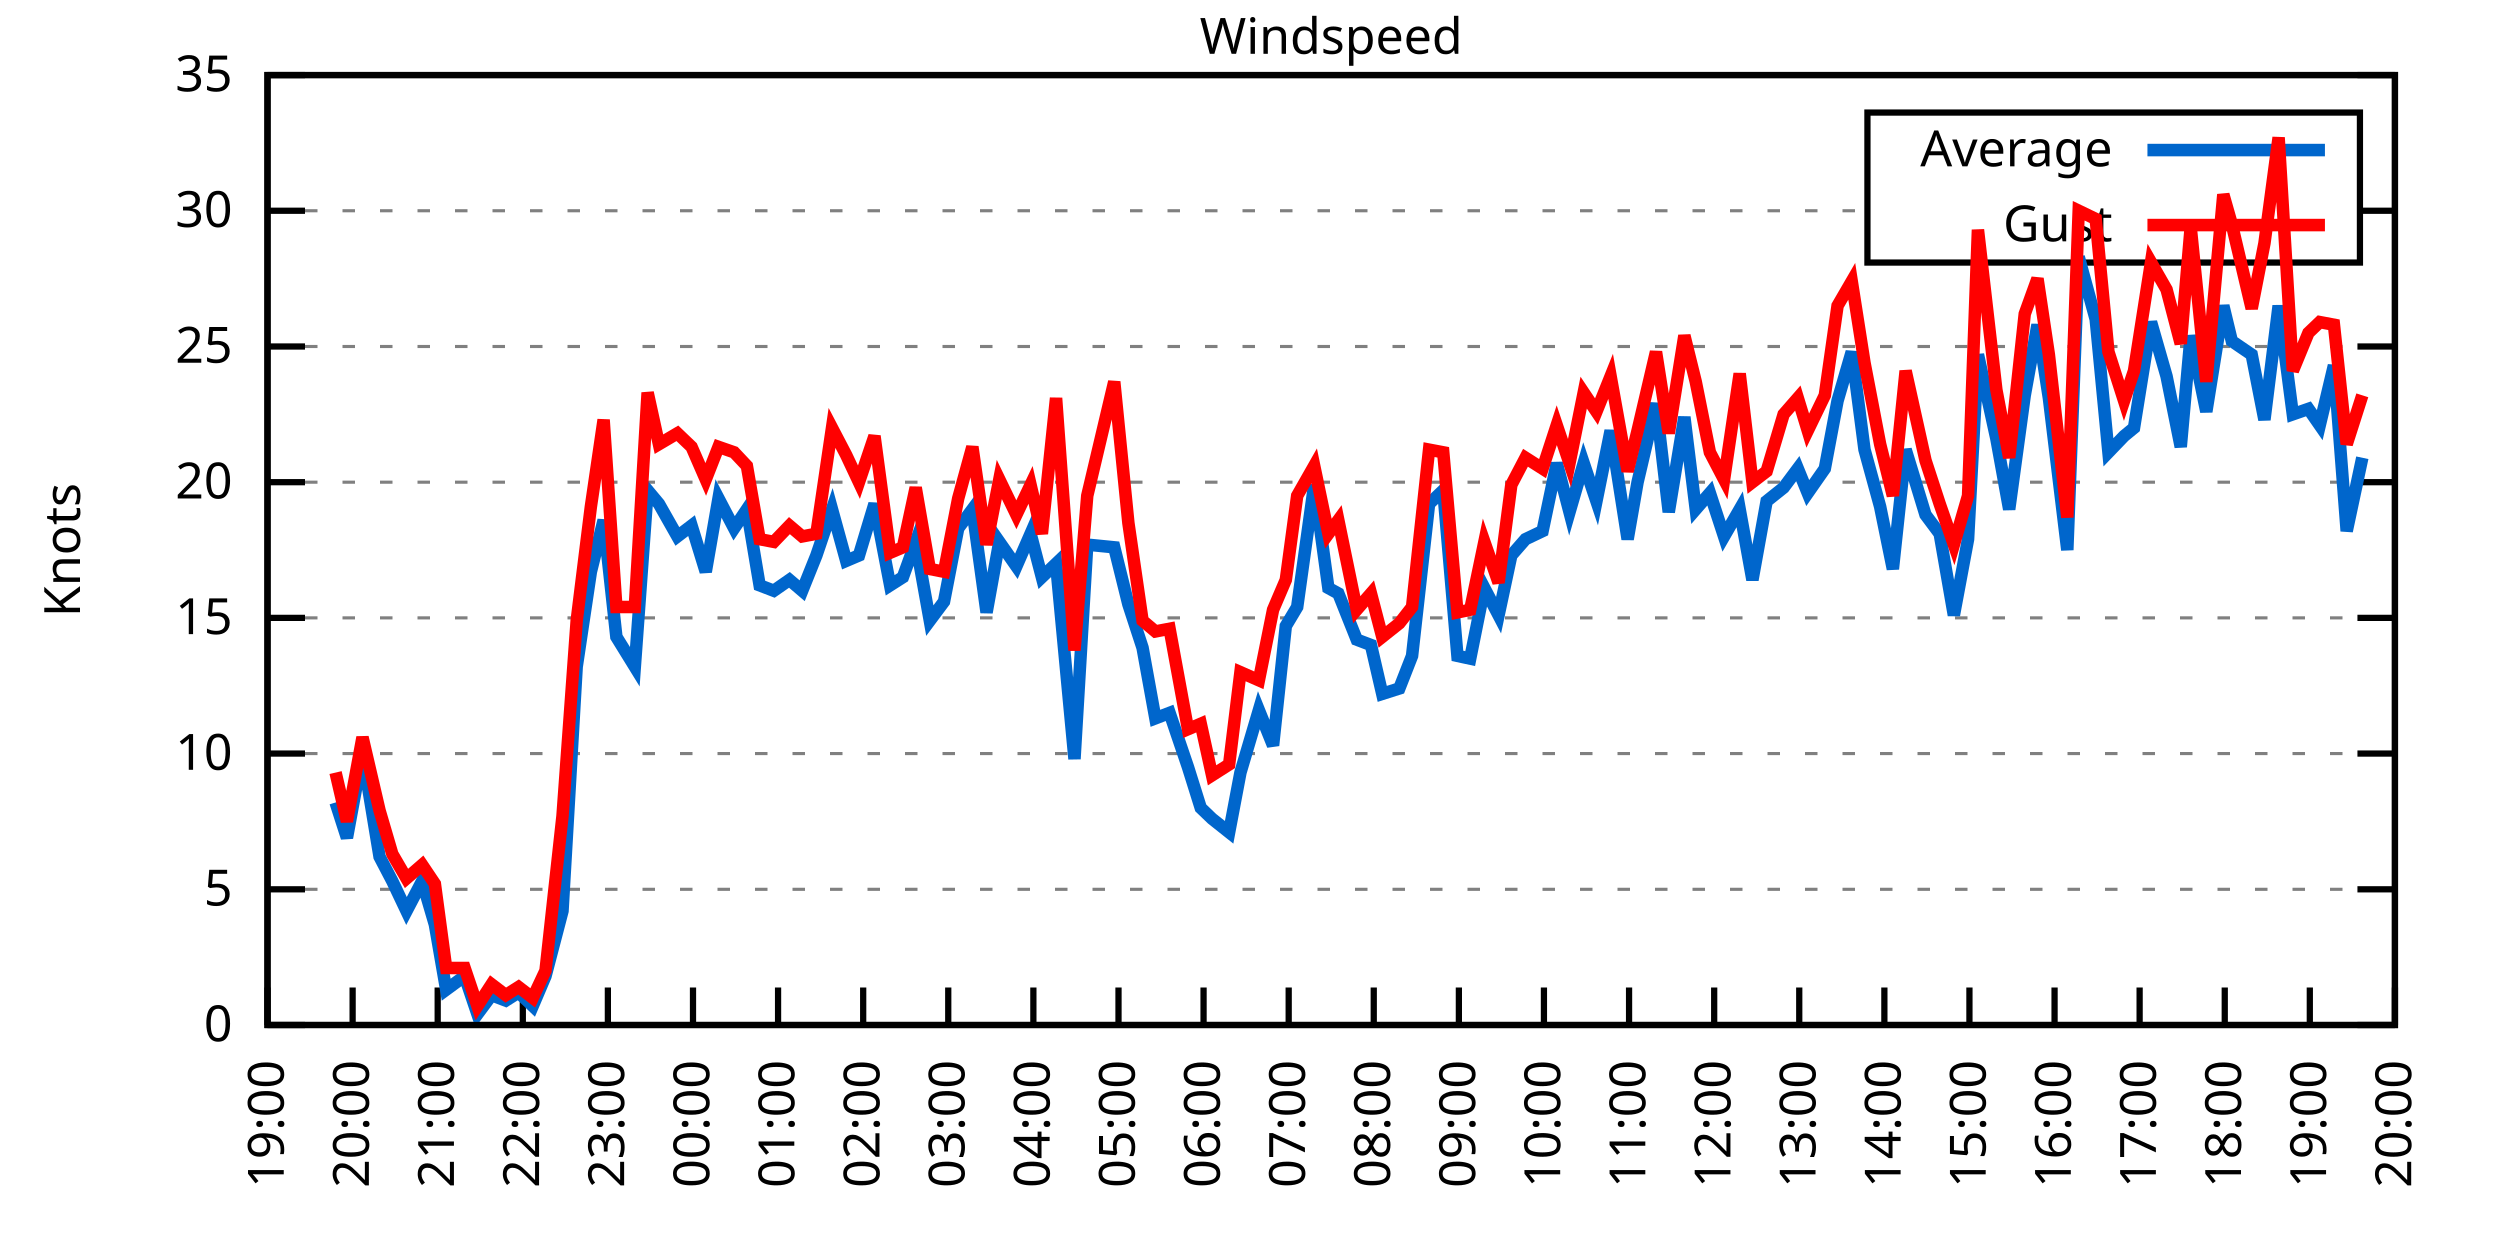
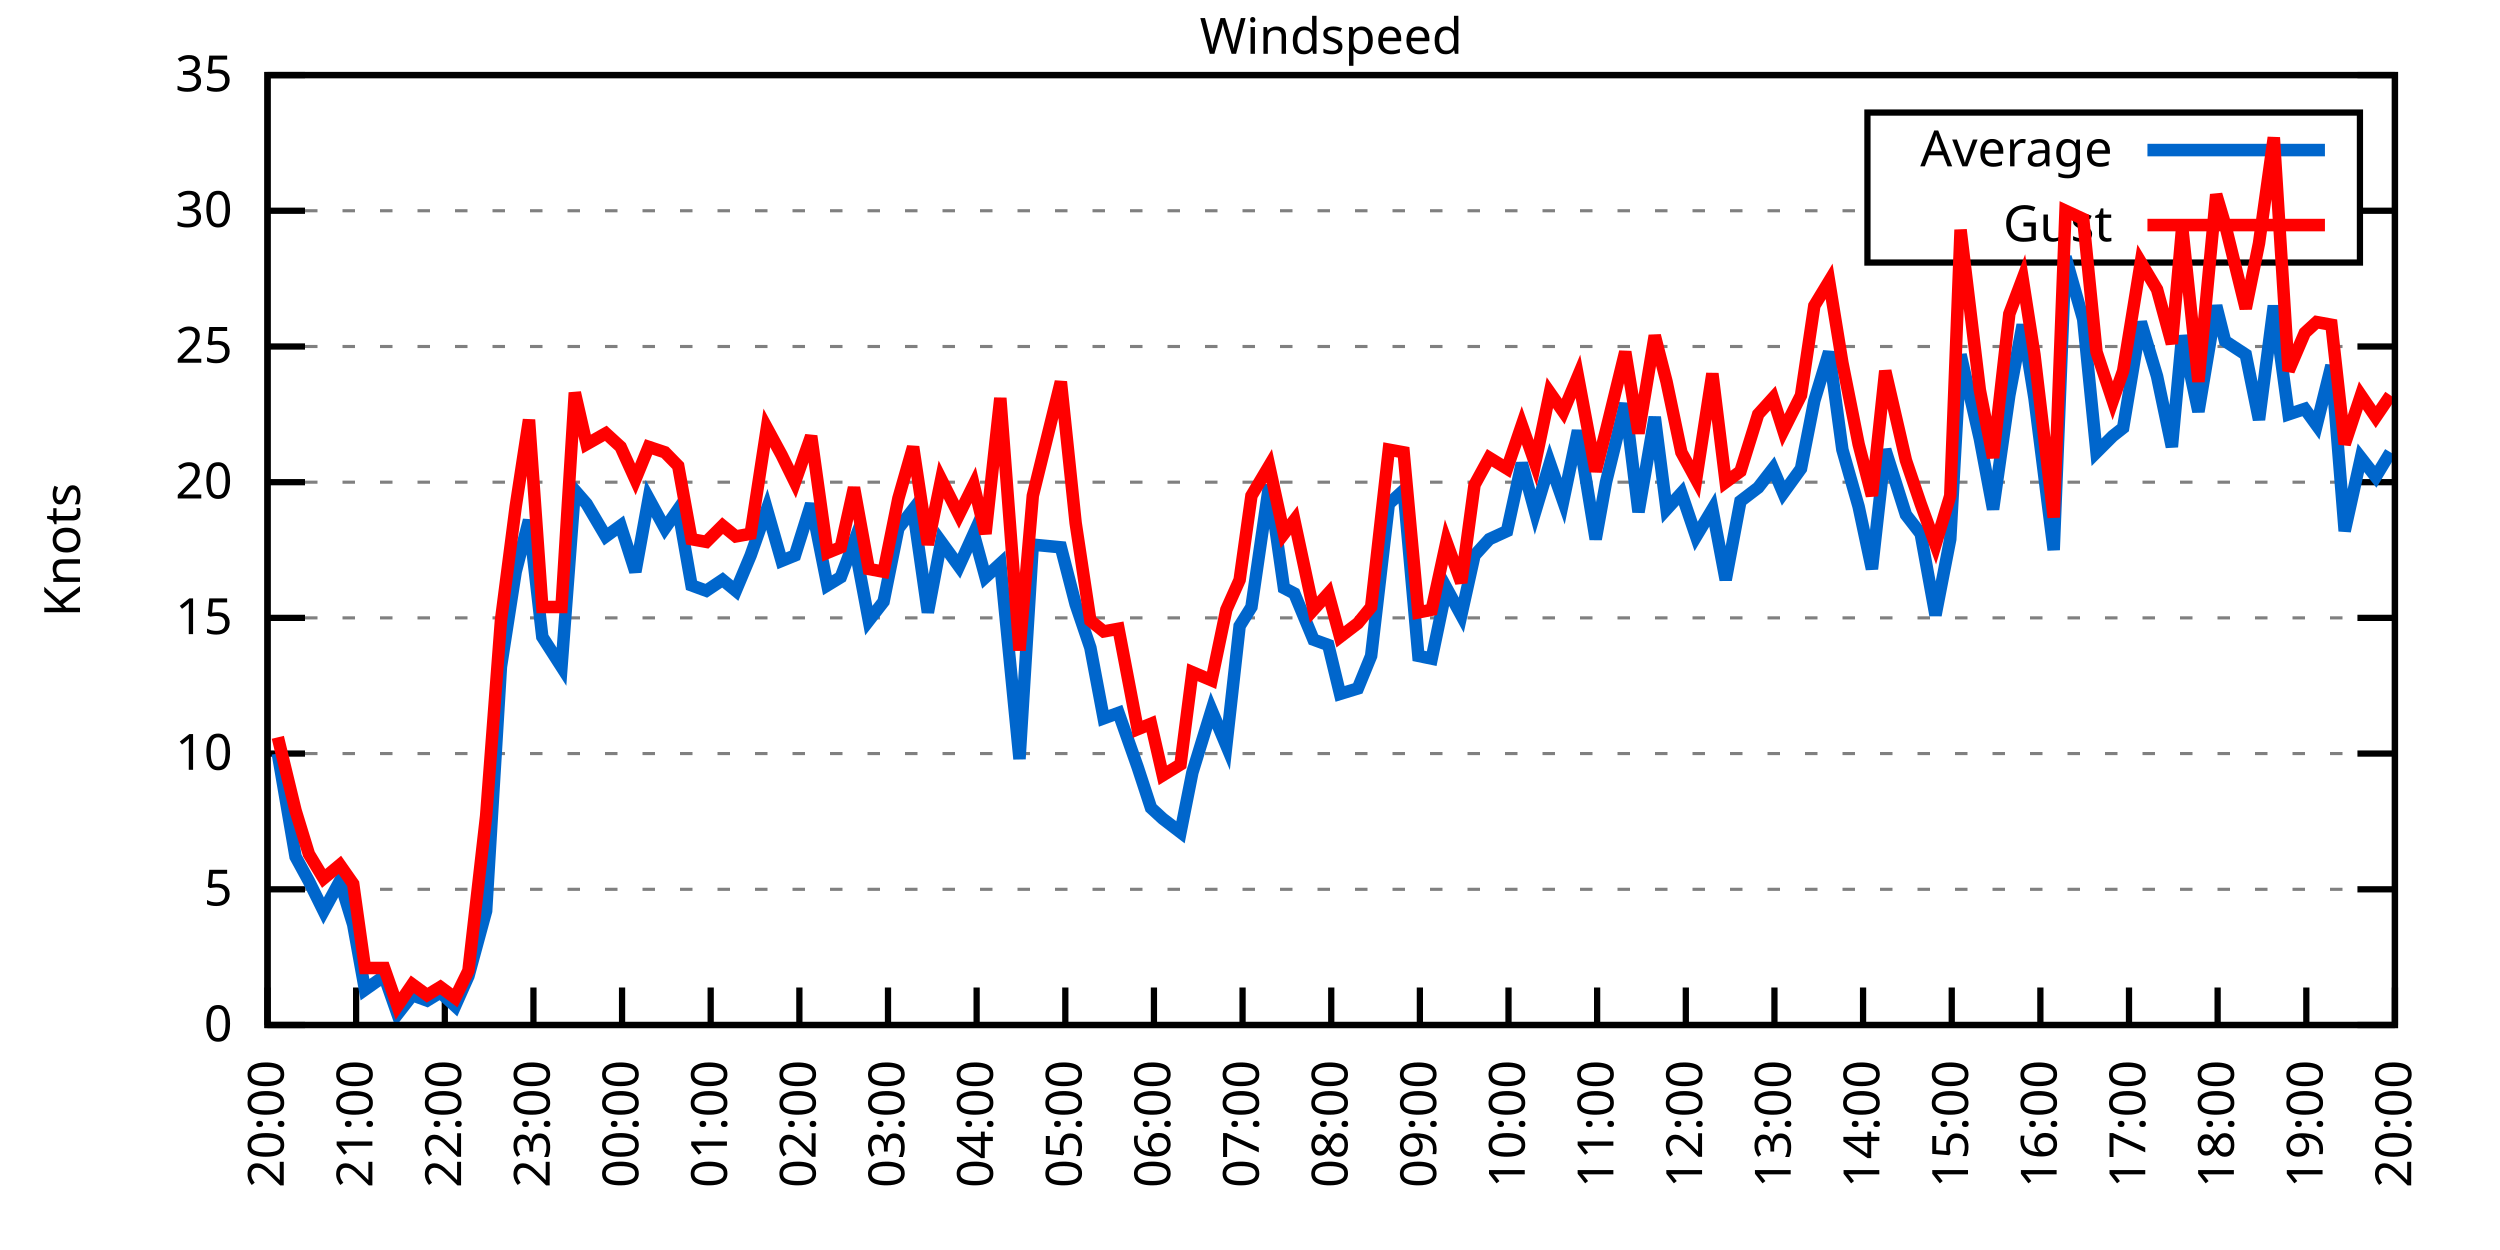
<svg xmlns="http://www.w3.org/2000/svg" xmlns:xlink="http://www.w3.org/1999/xlink" width="400" height="200" viewBox="0 0 400 200">
  <g id="gnuplot_canvas">
    <rect x="0" y="0" width="400" height="200" fill="none" />
    <defs>
      <circle id="gpDot" r="0.5" stroke-width="0.5" stroke="currentColor" />
      <path id="gpPt0" stroke-width="0.333" stroke="currentColor" d="M-1,0 h2 M0,-1 v2" />
      <path id="gpPt1" stroke-width="0.333" stroke="currentColor" d="M-1,-1 L1,1 M1,-1 L-1,1" />
      <path id="gpPt2" stroke-width="0.333" stroke="currentColor" d="M-1,0 L1,0 M0,-1 L0,1 M-1,-1 L1,1 M-1,1 L1,-1" />
      <rect id="gpPt3" stroke-width="0.333" stroke="currentColor" x="-1" y="-1" width="2" height="2" />
      <rect id="gpPt4" stroke-width="0.333" stroke="currentColor" fill="currentColor" x="-1" y="-1" width="2" height="2" />
      <circle id="gpPt5" stroke-width="0.333" stroke="currentColor" cx="0" cy="0" r="1" />
      <use xlink:href="#gpPt5" id="gpPt6" fill="currentColor" stroke="none" />
      <path id="gpPt7" stroke-width="0.333" stroke="currentColor" d="M0,-1.33 L-1.33,0.67 L1.33,0.67 z" />
      <use xlink:href="#gpPt7" id="gpPt8" fill="currentColor" stroke="none" />
      <use xlink:href="#gpPt7" id="gpPt9" stroke="currentColor" transform="rotate(180)" />
      <use xlink:href="#gpPt9" id="gpPt10" fill="currentColor" stroke="none" />
      <use xlink:href="#gpPt3" id="gpPt11" stroke="currentColor" transform="rotate(45)" />
      <use xlink:href="#gpPt11" id="gpPt12" fill="currentColor" stroke="none" />
      <path id="gpPt13" stroke-width="0.333" stroke="currentColor" d="M0,1.330 L1.265,0.411 L0.782,-1.067 L-0.782,-1.076 L-1.265,0.411 z" />
      <use xlink:href="#gpPt13" id="gpPt14" fill="currentColor" stroke="none" />
      <filter id="textbox" filterUnits="objectBoundingBox" x="0" y="0" height="1" width="1">
        <feFlood flood-color="white" flood-opacity="1" result="bgnd" />
        <feComposite in="SourceGraphic" in2="bgnd" operator="atop" />
      </filter>
      <filter id="greybox" filterUnits="objectBoundingBox" x="0" y="0" height="1" width="1">
        <feFlood flood-color="lightgrey" flood-opacity="1" result="grey" />
        <feComposite in="SourceGraphic" in2="grey" operator="atop" />
      </filter>
    </defs>
    <g fill="none" color="white" stroke="currentColor" stroke-width="1.00" stroke-linecap="butt" stroke-linejoin="miter">
</g>
    <g fill="none" color="black" stroke="currentColor" stroke-width="1.00" stroke-linecap="butt" stroke-linejoin="miter">
      <g stroke="none" shape-rendering="crispEdges">
        <polygon fill="rgb(255, 255, 255)" points="42.80,164.00 383.18,164.00 383.18,12.02 42.80,12.02 " />
      </g>
    </g>
    <g fill="none" color="black" stroke="currentColor" stroke-width="1.00" stroke-linecap="butt" stroke-linejoin="miter">
</g>
    <g fill="none" color="black" stroke="black" stroke-width="0.50" stroke-linecap="butt" stroke-linejoin="miter">
</g>
    <g fill="none" color="gray" stroke="currentColor" stroke-width="0.50" stroke-linecap="butt" stroke-linejoin="miter">
      <path stroke="gray" stroke-dasharray="2,4" class="gridline" d="M42.80,164.00 L383.19,164.00  " />
    </g>
    <g fill="none" color="gray" stroke="gray" stroke-width="1.00" stroke-linecap="butt" stroke-linejoin="miter">
</g>
    <g fill="none" color="black" stroke="currentColor" stroke-width="1.00" stroke-linecap="butt" stroke-linejoin="miter">
      <path stroke="black" d="M42.80,164.00 L48.80,164.00 M383.19,164.00 L377.19,164.00  " />
      <g transform="translate(37.20,166.60)" stroke="none" fill="black" font-family="Sans" font-size="8.00" text-anchor="end">
        <text>
          <tspan font-family="Sans"> 0</tspan>
        </text>
      </g>
    </g>
    <g fill="none" color="black" stroke="currentColor" stroke-width="1.00" stroke-linecap="butt" stroke-linejoin="miter">
</g>
    <g fill="none" color="black" stroke="black" stroke-width="0.50" stroke-linecap="butt" stroke-linejoin="miter">
</g>
    <g fill="none" color="gray" stroke="currentColor" stroke-width="0.50" stroke-linecap="butt" stroke-linejoin="miter">
      <path stroke="gray" stroke-dasharray="2,4" class="gridline" d="M42.80,142.29 L383.19,142.29  " />
    </g>
    <g fill="none" color="gray" stroke="gray" stroke-width="1.00" stroke-linecap="butt" stroke-linejoin="miter">
</g>
    <g fill="none" color="black" stroke="currentColor" stroke-width="1.00" stroke-linecap="butt" stroke-linejoin="miter">
      <path stroke="black" d="M42.80,142.29 L48.80,142.29 M383.19,142.29 L377.19,142.29  " />
      <g transform="translate(37.20,144.89)" stroke="none" fill="black" font-family="Sans" font-size="8.00" text-anchor="end">
        <text>
          <tspan font-family="Sans"> 5</tspan>
        </text>
      </g>
    </g>
    <g fill="none" color="black" stroke="currentColor" stroke-width="1.00" stroke-linecap="butt" stroke-linejoin="miter">
</g>
    <g fill="none" color="black" stroke="black" stroke-width="0.50" stroke-linecap="butt" stroke-linejoin="miter">
</g>
    <g fill="none" color="gray" stroke="currentColor" stroke-width="0.50" stroke-linecap="butt" stroke-linejoin="miter">
      <path stroke="gray" stroke-dasharray="2,4" class="gridline" d="M42.80,120.57 L383.19,120.57  " />
    </g>
    <g fill="none" color="gray" stroke="gray" stroke-width="1.00" stroke-linecap="butt" stroke-linejoin="miter">
</g>
    <g fill="none" color="black" stroke="currentColor" stroke-width="1.00" stroke-linecap="butt" stroke-linejoin="miter">
      <path stroke="black" d="M42.80,120.57 L48.80,120.57 M383.19,120.57 L377.19,120.57  " />
      <g transform="translate(37.20,123.17)" stroke="none" fill="black" font-family="Sans" font-size="8.00" text-anchor="end">
        <text>
          <tspan font-family="Sans"> 10</tspan>
        </text>
      </g>
    </g>
    <g fill="none" color="black" stroke="currentColor" stroke-width="1.00" stroke-linecap="butt" stroke-linejoin="miter">
</g>
    <g fill="none" color="black" stroke="black" stroke-width="0.50" stroke-linecap="butt" stroke-linejoin="miter">
</g>
    <g fill="none" color="gray" stroke="currentColor" stroke-width="0.50" stroke-linecap="butt" stroke-linejoin="miter">
      <path stroke="gray" stroke-dasharray="2,4" class="gridline" d="M42.80,98.86 L383.19,98.86  " />
    </g>
    <g fill="none" color="gray" stroke="gray" stroke-width="1.00" stroke-linecap="butt" stroke-linejoin="miter">
</g>
    <g fill="none" color="black" stroke="currentColor" stroke-width="1.00" stroke-linecap="butt" stroke-linejoin="miter">
      <path stroke="black" d="M42.80,98.86 L48.80,98.86 M383.19,98.86 L377.19,98.86  " />
      <g transform="translate(37.20,101.46)" stroke="none" fill="black" font-family="Sans" font-size="8.00" text-anchor="end">
        <text>
          <tspan font-family="Sans"> 15</tspan>
        </text>
      </g>
    </g>
    <g fill="none" color="black" stroke="currentColor" stroke-width="1.00" stroke-linecap="butt" stroke-linejoin="miter">
</g>
    <g fill="none" color="black" stroke="black" stroke-width="0.50" stroke-linecap="butt" stroke-linejoin="miter">
</g>
    <g fill="none" color="gray" stroke="currentColor" stroke-width="0.50" stroke-linecap="butt" stroke-linejoin="miter">
      <path stroke="gray" stroke-dasharray="2,4" class="gridline" d="M42.80,77.15 L383.19,77.15  " />
    </g>
    <g fill="none" color="gray" stroke="gray" stroke-width="1.00" stroke-linecap="butt" stroke-linejoin="miter">
</g>
    <g fill="none" color="black" stroke="currentColor" stroke-width="1.00" stroke-linecap="butt" stroke-linejoin="miter">
      <path stroke="black" d="M42.80,77.15 L48.80,77.15 M383.19,77.15 L377.19,77.15  " />
      <g transform="translate(37.20,79.75)" stroke="none" fill="black" font-family="Sans" font-size="8.00" text-anchor="end">
        <text>
          <tspan font-family="Sans"> 20</tspan>
        </text>
      </g>
    </g>
    <g fill="none" color="black" stroke="currentColor" stroke-width="1.00" stroke-linecap="butt" stroke-linejoin="miter">
</g>
    <g fill="none" color="black" stroke="black" stroke-width="0.50" stroke-linecap="butt" stroke-linejoin="miter">
</g>
    <g fill="none" color="gray" stroke="currentColor" stroke-width="0.50" stroke-linecap="butt" stroke-linejoin="miter">
      <path stroke="gray" stroke-dasharray="2,4" class="gridline" d="M42.80,55.44 L383.19,55.44  " />
    </g>
    <g fill="none" color="gray" stroke="gray" stroke-width="1.00" stroke-linecap="butt" stroke-linejoin="miter">
</g>
    <g fill="none" color="black" stroke="currentColor" stroke-width="1.00" stroke-linecap="butt" stroke-linejoin="miter">
      <path stroke="black" d="M42.80,55.44 L48.80,55.44 M383.19,55.44 L377.19,55.44  " />
      <g transform="translate(37.20,58.04)" stroke="none" fill="black" font-family="Sans" font-size="8.00" text-anchor="end">
        <text>
          <tspan font-family="Sans"> 25</tspan>
        </text>
      </g>
    </g>
    <g fill="none" color="black" stroke="currentColor" stroke-width="1.00" stroke-linecap="butt" stroke-linejoin="miter">
</g>
    <g fill="none" color="black" stroke="black" stroke-width="0.50" stroke-linecap="butt" stroke-linejoin="miter">
</g>
    <g fill="none" color="gray" stroke="currentColor" stroke-width="0.50" stroke-linecap="butt" stroke-linejoin="miter">
      <path stroke="gray" stroke-dasharray="2,4" class="gridline" d="M42.80,33.72 L298.79,33.72 M377.59,33.72 L383.19,33.72  " />
    </g>
    <g fill="none" color="gray" stroke="gray" stroke-width="1.00" stroke-linecap="butt" stroke-linejoin="miter">
</g>
    <g fill="none" color="black" stroke="currentColor" stroke-width="1.00" stroke-linecap="butt" stroke-linejoin="miter">
      <path stroke="black" d="M42.80,33.72 L48.80,33.72 M383.19,33.72 L377.19,33.72  " />
      <g transform="translate(37.20,36.32)" stroke="none" fill="black" font-family="Sans" font-size="8.00" text-anchor="end">
        <text>
          <tspan font-family="Sans"> 30</tspan>
        </text>
      </g>
    </g>
    <g fill="none" color="black" stroke="currentColor" stroke-width="1.00" stroke-linecap="butt" stroke-linejoin="miter">
</g>
    <g fill="none" color="black" stroke="black" stroke-width="0.50" stroke-linecap="butt" stroke-linejoin="miter">
</g>
    <g fill="none" color="gray" stroke="currentColor" stroke-width="0.50" stroke-linecap="butt" stroke-linejoin="miter">
      <path stroke="gray" stroke-dasharray="2,4" class="gridline" d="M42.80,12.01 L383.19,12.01  " />
    </g>
    <g fill="none" color="gray" stroke="gray" stroke-width="1.00" stroke-linecap="butt" stroke-linejoin="miter">
</g>
    <g fill="none" color="black" stroke="currentColor" stroke-width="1.00" stroke-linecap="butt" stroke-linejoin="miter">
      <path stroke="black" d="M42.80,12.01 L48.80,12.01 M383.19,12.01 L377.19,12.01  " />
      <g transform="translate(37.20,14.61)" stroke="none" fill="black" font-family="Sans" font-size="8.00" text-anchor="end">
        <text>
          <tspan font-family="Sans"> 35</tspan>
        </text>
      </g>
    </g>
    <g fill="none" color="black" stroke="currentColor" stroke-width="1.00" stroke-linecap="butt" stroke-linejoin="miter">
      <path stroke="black" d="M42.80,164.00 L42.80,158.00  " />
      <g transform="translate(45.40,169.60) rotate(270.00)" stroke="none" fill="black" font-family="Sans" font-size="8.00" text-anchor="end">
        <text>
-           <tspan font-family="Sans">19:00</tspan>
-         </text>
-       </g>
-     </g>
-     <g fill="none" color="black" stroke="currentColor" stroke-width="1.00" stroke-linecap="butt" stroke-linejoin="miter">
-       <path stroke="black" d="M56.42,164.00 L56.42,158.00  " />
-       <g transform="translate(59.02,169.60) rotate(270.00)" stroke="none" fill="black" font-family="Sans" font-size="8.00" text-anchor="end">
-         <text>
          <tspan font-family="Sans">20:00</tspan>
        </text>
      </g>
    </g>
    <g fill="none" color="black" stroke="currentColor" stroke-width="1.00" stroke-linecap="butt" stroke-linejoin="miter">
-       <path stroke="black" d="M70.03,164.00 L70.03,158.00  " />
-       <g transform="translate(72.63,169.60) rotate(270.00)" stroke="none" fill="black" font-family="Sans" font-size="8.00" text-anchor="end">
+       <path stroke="black" d="M56.98,164.00 L56.98,158.00  " />
+       <g transform="translate(59.58,169.60) rotate(270.00)" stroke="none" fill="black" font-family="Sans" font-size="8.00" text-anchor="end">
        <text>
          <tspan font-family="Sans">21:00</tspan>
        </text>
      </g>
    </g>
    <g fill="none" color="black" stroke="currentColor" stroke-width="1.00" stroke-linecap="butt" stroke-linejoin="miter">
-       <path stroke="black" d="M83.65,164.00 L83.65,158.00  " />
-       <g transform="translate(86.25,169.60) rotate(270.00)" stroke="none" fill="black" font-family="Sans" font-size="8.00" text-anchor="end">
+       <path stroke="black" d="M71.17,164.00 L71.17,158.00  " />
+       <g transform="translate(73.77,169.60) rotate(270.00)" stroke="none" fill="black" font-family="Sans" font-size="8.00" text-anchor="end">
        <text>
          <tspan font-family="Sans">22:00</tspan>
        </text>
      </g>
    </g>
    <g fill="none" color="black" stroke="currentColor" stroke-width="1.00" stroke-linecap="butt" stroke-linejoin="miter">
-       <path stroke="black" d="M97.26,164.00 L97.26,158.00  " />
-       <g transform="translate(99.86,169.60) rotate(270.00)" stroke="none" fill="black" font-family="Sans" font-size="8.00" text-anchor="end">
+       <path stroke="black" d="M85.35,164.00 L85.35,158.00  " />
+       <g transform="translate(87.95,169.60) rotate(270.00)" stroke="none" fill="black" font-family="Sans" font-size="8.00" text-anchor="end">
        <text>
          <tspan font-family="Sans">23:00</tspan>
        </text>
      </g>
    </g>
    <g fill="none" color="black" stroke="currentColor" stroke-width="1.00" stroke-linecap="butt" stroke-linejoin="miter">
-       <path stroke="black" d="M110.88,164.00 L110.88,158.00  " />
-       <g transform="translate(113.48,169.60) rotate(270.00)" stroke="none" fill="black" font-family="Sans" font-size="8.00" text-anchor="end">
+       <path stroke="black" d="M99.53,164.00 L99.53,158.00  " />
+       <g transform="translate(102.13,169.60) rotate(270.00)" stroke="none" fill="black" font-family="Sans" font-size="8.00" text-anchor="end">
        <text>
          <tspan font-family="Sans">00:00</tspan>
        </text>
      </g>
    </g>
    <g fill="none" color="black" stroke="currentColor" stroke-width="1.00" stroke-linecap="butt" stroke-linejoin="miter">
-       <path stroke="black" d="M124.49,164.00 L124.49,158.00  " />
-       <g transform="translate(127.09,169.60) rotate(270.00)" stroke="none" fill="black" font-family="Sans" font-size="8.00" text-anchor="end">
+       <path stroke="black" d="M113.71,164.00 L113.71,158.00  " />
+       <g transform="translate(116.31,169.60) rotate(270.00)" stroke="none" fill="black" font-family="Sans" font-size="8.00" text-anchor="end">
        <text>
          <tspan font-family="Sans">01:00</tspan>
        </text>
      </g>
    </g>
    <g fill="none" color="black" stroke="currentColor" stroke-width="1.00" stroke-linecap="butt" stroke-linejoin="miter">
-       <path stroke="black" d="M138.11,164.00 L138.11,158.00  " />
-       <g transform="translate(140.71,169.60) rotate(270.00)" stroke="none" fill="black" font-family="Sans" font-size="8.00" text-anchor="end">
+       <path stroke="black" d="M127.90,164.00 L127.90,158.00  " />
+       <g transform="translate(130.50,169.60) rotate(270.00)" stroke="none" fill="black" font-family="Sans" font-size="8.00" text-anchor="end">
        <text>
          <tspan font-family="Sans">02:00</tspan>
        </text>
      </g>
    </g>
    <g fill="none" color="black" stroke="currentColor" stroke-width="1.00" stroke-linecap="butt" stroke-linejoin="miter">
-       <path stroke="black" d="M151.72,164.00 L151.72,158.00  " />
-       <g transform="translate(154.32,169.60) rotate(270.00)" stroke="none" fill="black" font-family="Sans" font-size="8.00" text-anchor="end">
+       <path stroke="black" d="M142.08,164.00 L142.08,158.00  " />
+       <g transform="translate(144.68,169.60) rotate(270.00)" stroke="none" fill="black" font-family="Sans" font-size="8.00" text-anchor="end">
        <text>
          <tspan font-family="Sans">03:00</tspan>
        </text>
      </g>
    </g>
    <g fill="none" color="black" stroke="currentColor" stroke-width="1.00" stroke-linecap="butt" stroke-linejoin="miter">
-       <path stroke="black" d="M165.34,164.00 L165.34,158.00  " />
-       <g transform="translate(167.94,169.60) rotate(270.00)" stroke="none" fill="black" font-family="Sans" font-size="8.00" text-anchor="end">
+       <path stroke="black" d="M156.26,164.00 L156.26,158.00  " />
+       <g transform="translate(158.86,169.60) rotate(270.00)" stroke="none" fill="black" font-family="Sans" font-size="8.00" text-anchor="end">
        <text>
          <tspan font-family="Sans">04:00</tspan>
        </text>
      </g>
    </g>
    <g fill="none" color="black" stroke="currentColor" stroke-width="1.00" stroke-linecap="butt" stroke-linejoin="miter">
-       <path stroke="black" d="M178.96,164.00 L178.96,158.00  " />
-       <g transform="translate(181.56,169.60) rotate(270.00)" stroke="none" fill="black" font-family="Sans" font-size="8.00" text-anchor="end">
+       <path stroke="black" d="M170.45,164.00 L170.45,158.00  " />
+       <g transform="translate(173.05,169.60) rotate(270.00)" stroke="none" fill="black" font-family="Sans" font-size="8.00" text-anchor="end">
        <text>
          <tspan font-family="Sans">05:00</tspan>
        </text>
      </g>
    </g>
    <g fill="none" color="black" stroke="currentColor" stroke-width="1.00" stroke-linecap="butt" stroke-linejoin="miter">
-       <path stroke="black" d="M192.57,164.00 L192.57,158.00  " />
-       <g transform="translate(195.17,169.60) rotate(270.00)" stroke="none" fill="black" font-family="Sans" font-size="8.00" text-anchor="end">
+       <path stroke="black" d="M184.63,164.00 L184.63,158.00  " />
+       <g transform="translate(187.23,169.60) rotate(270.00)" stroke="none" fill="black" font-family="Sans" font-size="8.00" text-anchor="end">
        <text>
          <tspan font-family="Sans">06:00</tspan>
        </text>
      </g>
    </g>
    <g fill="none" color="black" stroke="currentColor" stroke-width="1.00" stroke-linecap="butt" stroke-linejoin="miter">
-       <path stroke="black" d="M206.19,164.00 L206.19,158.00  " />
-       <g transform="translate(208.79,169.60) rotate(270.00)" stroke="none" fill="black" font-family="Sans" font-size="8.00" text-anchor="end">
+       <path stroke="black" d="M198.81,164.00 L198.81,158.00  " />
+       <g transform="translate(201.41,169.60) rotate(270.00)" stroke="none" fill="black" font-family="Sans" font-size="8.00" text-anchor="end">
        <text>
          <tspan font-family="Sans">07:00</tspan>
        </text>
      </g>
    </g>
    <g fill="none" color="black" stroke="currentColor" stroke-width="1.00" stroke-linecap="butt" stroke-linejoin="miter">
-       <path stroke="black" d="M219.80,164.00 L219.80,158.00  " />
-       <g transform="translate(222.40,169.60) rotate(270.00)" stroke="none" fill="black" font-family="Sans" font-size="8.00" text-anchor="end">
+       <path stroke="black" d="M213.00,164.00 L213.00,158.00  " />
+       <g transform="translate(215.60,169.60) rotate(270.00)" stroke="none" fill="black" font-family="Sans" font-size="8.00" text-anchor="end">
        <text>
          <tspan font-family="Sans">08:00</tspan>
        </text>
      </g>
    </g>
    <g fill="none" color="black" stroke="currentColor" stroke-width="1.00" stroke-linecap="butt" stroke-linejoin="miter">
-       <path stroke="black" d="M233.42,164.00 L233.42,158.00  " />
-       <g transform="translate(236.02,169.60) rotate(270.00)" stroke="none" fill="black" font-family="Sans" font-size="8.00" text-anchor="end">
+       <path stroke="black" d="M227.18,164.00 L227.18,158.00  " />
+       <g transform="translate(229.78,169.60) rotate(270.00)" stroke="none" fill="black" font-family="Sans" font-size="8.00" text-anchor="end">
        <text>
          <tspan font-family="Sans">09:00</tspan>
        </text>
      </g>
    </g>
    <g fill="none" color="black" stroke="currentColor" stroke-width="1.00" stroke-linecap="butt" stroke-linejoin="miter">
-       <path stroke="black" d="M247.03,164.00 L247.03,158.00  " />
-       <g transform="translate(249.63,169.60) rotate(270.00)" stroke="none" fill="black" font-family="Sans" font-size="8.00" text-anchor="end">
+       <path stroke="black" d="M241.36,164.00 L241.36,158.00  " />
+       <g transform="translate(243.96,169.60) rotate(270.00)" stroke="none" fill="black" font-family="Sans" font-size="8.00" text-anchor="end">
        <text>
          <tspan font-family="Sans">10:00</tspan>
        </text>
      </g>
    </g>
    <g fill="none" color="black" stroke="currentColor" stroke-width="1.00" stroke-linecap="butt" stroke-linejoin="miter">
-       <path stroke="black" d="M260.65,164.00 L260.65,158.00  " />
-       <g transform="translate(263.25,169.60) rotate(270.00)" stroke="none" fill="black" font-family="Sans" font-size="8.00" text-anchor="end">
+       <path stroke="black" d="M255.54,164.00 L255.54,158.00  " />
+       <g transform="translate(258.14,169.60) rotate(270.00)" stroke="none" fill="black" font-family="Sans" font-size="8.00" text-anchor="end">
        <text>
          <tspan font-family="Sans">11:00</tspan>
        </text>
      </g>
    </g>
    <g fill="none" color="black" stroke="currentColor" stroke-width="1.00" stroke-linecap="butt" stroke-linejoin="miter">
-       <path stroke="black" d="M274.27,164.00 L274.27,158.00  " />
-       <g transform="translate(276.87,169.60) rotate(270.00)" stroke="none" fill="black" font-family="Sans" font-size="8.00" text-anchor="end">
+       <path stroke="black" d="M269.73,164.00 L269.73,158.00  " />
+       <g transform="translate(272.33,169.60) rotate(270.00)" stroke="none" fill="black" font-family="Sans" font-size="8.00" text-anchor="end">
        <text>
          <tspan font-family="Sans">12:00</tspan>
        </text>
      </g>
    </g>
    <g fill="none" color="black" stroke="currentColor" stroke-width="1.00" stroke-linecap="butt" stroke-linejoin="miter">
-       <path stroke="black" d="M287.88,164.00 L287.88,158.00  " />
-       <g transform="translate(290.48,169.60) rotate(270.00)" stroke="none" fill="black" font-family="Sans" font-size="8.00" text-anchor="end">
+       <path stroke="black" d="M283.91,164.00 L283.91,158.00  " />
+       <g transform="translate(286.51,169.60) rotate(270.00)" stroke="none" fill="black" font-family="Sans" font-size="8.00" text-anchor="end">
        <text>
          <tspan font-family="Sans">13:00</tspan>
        </text>
      </g>
    </g>
    <g fill="none" color="black" stroke="currentColor" stroke-width="1.00" stroke-linecap="butt" stroke-linejoin="miter">
-       <path stroke="black" d="M301.50,164.00 L301.50,158.00  " />
-       <g transform="translate(304.10,169.60) rotate(270.00)" stroke="none" fill="black" font-family="Sans" font-size="8.00" text-anchor="end">
+       <path stroke="black" d="M298.09,164.00 L298.09,158.00  " />
+       <g transform="translate(300.69,169.60) rotate(270.00)" stroke="none" fill="black" font-family="Sans" font-size="8.00" text-anchor="end">
        <text>
          <tspan font-family="Sans">14:00</tspan>
        </text>
      </g>
    </g>
    <g fill="none" color="black" stroke="currentColor" stroke-width="1.00" stroke-linecap="butt" stroke-linejoin="miter">
-       <path stroke="black" d="M315.11,164.00 L315.11,158.00  " />
-       <g transform="translate(317.71,169.60) rotate(270.00)" stroke="none" fill="black" font-family="Sans" font-size="8.00" text-anchor="end">
+       <path stroke="black" d="M312.28,164.00 L312.28,158.00  " />
+       <g transform="translate(314.88,169.60) rotate(270.00)" stroke="none" fill="black" font-family="Sans" font-size="8.00" text-anchor="end">
        <text>
          <tspan font-family="Sans">15:00</tspan>
        </text>
      </g>
    </g>
    <g fill="none" color="black" stroke="currentColor" stroke-width="1.00" stroke-linecap="butt" stroke-linejoin="miter">
-       <path stroke="black" d="M328.73,164.00 L328.73,158.00  " />
-       <g transform="translate(331.33,169.60) rotate(270.00)" stroke="none" fill="black" font-family="Sans" font-size="8.00" text-anchor="end">
+       <path stroke="black" d="M326.46,164.00 L326.46,158.00  " />
+       <g transform="translate(329.06,169.60) rotate(270.00)" stroke="none" fill="black" font-family="Sans" font-size="8.00" text-anchor="end">
        <text>
          <tspan font-family="Sans">16:00</tspan>
        </text>
      </g>
    </g>
    <g fill="none" color="black" stroke="currentColor" stroke-width="1.00" stroke-linecap="butt" stroke-linejoin="miter">
-       <path stroke="black" d="M342.34,164.00 L342.34,158.00  " />
-       <g transform="translate(344.94,169.60) rotate(270.00)" stroke="none" fill="black" font-family="Sans" font-size="8.00" text-anchor="end">
+       <path stroke="black" d="M340.64,164.00 L340.64,158.00  " />
+       <g transform="translate(343.24,169.60) rotate(270.00)" stroke="none" fill="black" font-family="Sans" font-size="8.00" text-anchor="end">
        <text>
          <tspan font-family="Sans">17:00</tspan>
        </text>
      </g>
    </g>
    <g fill="none" color="black" stroke="currentColor" stroke-width="1.00" stroke-linecap="butt" stroke-linejoin="miter">
-       <path stroke="black" d="M355.96,164.00 L355.96,158.00  " />
-       <g transform="translate(358.56,169.60) rotate(270.00)" stroke="none" fill="black" font-family="Sans" font-size="8.00" text-anchor="end">
+       <path stroke="black" d="M354.82,164.00 L354.82,158.00  " />
+       <g transform="translate(357.42,169.60) rotate(270.00)" stroke="none" fill="black" font-family="Sans" font-size="8.00" text-anchor="end">
        <text>
          <tspan font-family="Sans">18:00</tspan>
        </text>
      </g>
    </g>
    <g fill="none" color="black" stroke="currentColor" stroke-width="1.00" stroke-linecap="butt" stroke-linejoin="miter">
-       <path stroke="black" d="M369.57,164.00 L369.57,158.00  " />
-       <g transform="translate(372.17,169.60) rotate(270.00)" stroke="none" fill="black" font-family="Sans" font-size="8.00" text-anchor="end">
+       <path stroke="black" d="M369.01,164.00 L369.01,158.00  " />
+       <g transform="translate(371.61,169.60) rotate(270.00)" stroke="none" fill="black" font-family="Sans" font-size="8.00" text-anchor="end">
        <text>
          <tspan font-family="Sans">19:00</tspan>
        </text>
      </g>
    </g>
    <g fill="none" color="black" stroke="currentColor" stroke-width="1.00" stroke-linecap="butt" stroke-linejoin="miter">
      <path stroke="black" d="M383.19,164.00 L383.19,158.00  " />
      <g transform="translate(385.79,169.60) rotate(270.00)" stroke="none" fill="black" font-family="Sans" font-size="8.00" text-anchor="end">
        <text>
          <tspan font-family="Sans">20:00</tspan>
        </text>
      </g>
    </g>
    <g fill="none" color="black" stroke="currentColor" stroke-width="1.00" stroke-linecap="butt" stroke-linejoin="miter">
</g>
    <g fill="none" color="black" stroke="currentColor" stroke-width="1.00" stroke-linecap="butt" stroke-linejoin="miter">
      <path stroke="black" d="M42.80,12.01 L42.80,164.00 L383.19,164.00 L383.19,12.01 L42.80,12.01 Z  " />
    </g>
    <g fill="none" color="black" stroke="currentColor" stroke-width="1.00" stroke-linecap="butt" stroke-linejoin="miter">
</g>
    <g fill="none" color="black" stroke="currentColor" stroke-width="1.00" stroke-linecap="butt" stroke-linejoin="miter">
      <path stroke="black" d="M298.79,42.01 L298.79,18.01 L377.59,18.01 L377.59,42.01 L298.79,42.01 Z  " />
    </g>
    <g id="Windspeed_plot_1">
      <g fill="none" color="white" stroke="black" stroke-width="2.00" stroke-linecap="butt" stroke-linejoin="miter">
</g>
      <g fill="none" color="black" stroke="currentColor" stroke-width="2.00" stroke-linecap="butt" stroke-linejoin="miter">
        <g transform="translate(337.99,26.61)" stroke="none" fill="black" font-family="Sans" font-size="8.00" text-anchor="end">
          <text>
            <tspan font-family="Sans">Average</tspan>
          </text>
        </g>
      </g>
      <g fill="none" color="black" stroke="currentColor" stroke-width="2.00" stroke-linecap="butt" stroke-linejoin="miter">
-         <path stroke="rgb(  0, 102, 204)" d="M343.59,24.01 L371.99,24.01 M53.69,128.39 L55.51,134.04 L58.00,120.57 L60.73,137.08 L62.77,140.98 L65.04,145.76   L67.54,140.98 L69.58,147.93 L71.39,158.35 L74.34,156.18 L76.39,162.26 L78.65,159.22 L80.92,160.09 L82.97,158.79   L85.24,160.96 L87.28,156.18 L90.00,145.76 L92.27,106.68 L94.54,91.48 L96.58,83.23 L98.62,101.90 L101.57,106.68   L103.62,78.45 L105.43,80.62 L108.38,85.83 L110.65,84.10 L112.92,91.48 L114.96,79.75 L117.46,84.53 L119.50,81.49   L121.54,93.65 L123.81,94.52 L126.31,92.78 L128.35,94.52 L130.62,88.87 L133.12,81.49 L135.39,89.74 L137.43,88.87   L139.92,80.62 L142.42,93.65 L144.46,92.35 L146.51,86.70 L148.77,99.30 L151.04,96.26 L153.31,84.53 L155.58,81.49   L157.85,97.99 L159.89,86.70 L162.62,90.61 L164.89,85.40 L166.70,92.35 L168.97,90.18 L171.92,121.44 L173.96,87.14   L178.28,87.57 L180.54,96.69 L182.81,103.64 L184.86,114.93 L187.13,114.06 L190.08,122.75 L192.12,129.26 L193.93,131.00   L196.66,133.17 L198.47,123.61 L201.42,113.63 L203.69,119.27 L205.73,100.16 L207.55,97.12 L210.27,77.58 L212.54,94.08   L214.13,94.95 L217.08,102.34 L219.35,103.20 L221.16,111.02 L223.89,110.15 L225.93,104.94 L228.65,80.62 L230.92,78.45   L233.19,104.94 L235.23,105.38 L237.50,94.08 L239.77,98.43 L241.81,88.87 L244.08,86.27 L246.81,84.97 L249.08,74.11   L251.12,81.93 L253.39,74.11 L255.43,80.19 L257.70,68.90 L260.42,86.27 L262.01,77.15 L264.96,64.56 L267.00,81.93   L269.50,66.73 L271.32,81.49 L273.58,78.89 L275.85,85.83 L278.35,81.49 L280.39,92.78 L282.66,80.19 L285.38,78.02   L287.65,74.98 L289.24,78.89 L291.97,74.98 L294.01,64.12 L296.28,56.30 L298.32,71.94 L300.82,81.06 L302.86,91.04   L304.90,71.94 L308.08,82.36 L310.35,85.40 L312.62,98.43 L314.89,86.27 L316.47,56.74 L319.42,70.20 L321.47,81.49   L323.96,63.25 L326.00,51.96 L327.82,63.69 L330.77,88.00 L332.59,41.11 L335.31,51.09 L337.35,72.37 L339.85,69.77   L341.44,68.46 L344.16,51.53 L346.65,60.21 L348.92,71.50 L350.51,53.70 L353.01,65.86 L355.73,48.92 L357.09,54.57   L360.27,56.74 L362.31,67.16 L364.58,48.92 L366.85,66.29 L369.35,65.42 L371.16,68.03 L373.43,58.48 L375.47,84.97   L377.97,73.24  " />
+         <path stroke="rgb(  0, 102, 204)" d="M343.59,24.01 L371.99,24.01 M44.45,120.57 L47.29,137.08 L49.42,140.98 L51.78,145.76 L54.38,140.98 L56.51,147.93   L58.40,158.35 L61.47,156.18 L63.60,162.26 L65.97,159.22 L68.33,160.09 L70.46,158.79 L72.82,160.96 L74.95,156.18   L77.78,145.76 L80.15,106.68 L82.51,91.48 L84.64,83.23 L86.77,101.90 L89.84,106.68 L91.97,78.45 L93.86,80.62   L96.93,85.83 L99.30,84.10 L101.66,91.48 L103.79,79.75 L106.39,84.53 L108.51,81.49 L110.64,93.65 L113.01,94.52   L115.61,92.78 L117.73,94.52 L120.10,88.87 L122.70,81.49 L125.06,89.74 L127.19,88.87 L129.79,80.62 L132.39,93.65   L134.52,92.35 L136.64,86.70 L139.01,99.30 L141.37,96.26 L143.74,84.53 L146.10,81.49 L148.46,97.99 L150.59,86.70   L153.43,90.61 L155.79,85.40 L157.68,92.35 L160.05,90.18 L163.12,121.44 L165.25,87.14 L169.74,87.57 L172.10,96.69   L174.46,103.64 L176.59,114.93 L178.96,114.06 L182.03,122.75 L184.16,129.26 L186.05,131.00 L188.88,133.17 L190.78,123.61   L193.85,113.63 L196.21,119.27 L198.34,100.16 L200.23,97.12 L203.07,77.58 L205.43,94.08 L207.09,94.95 L210.16,102.34   L212.52,103.20 L214.41,111.02 L217.25,110.15 L219.38,104.94 L222.21,80.62 L224.58,78.45 L226.94,104.94 L229.07,105.38   L231.43,94.08 L233.80,98.43 L235.92,88.87 L238.29,86.27 L241.12,84.97 L243.49,74.11 L245.62,81.93 L247.98,74.11   L250.11,80.19 L252.47,68.90 L255.31,86.27 L256.96,77.15 L260.04,64.56 L262.16,81.93 L264.76,66.73 L266.65,81.49   L269.02,78.89 L271.38,85.83 L273.98,81.49 L276.11,92.78 L278.47,80.19 L281.31,78.02 L283.67,74.98 L285.33,78.89   L288.16,74.98 L290.29,64.12 L292.66,56.30 L294.78,71.94 L297.38,81.06 L299.51,91.04 L301.64,71.94 L304.95,82.36   L307.31,85.40 L309.68,98.43 L312.04,86.27 L313.69,56.74 L316.77,70.20 L318.89,81.49 L321.49,63.25 L323.62,51.96   L325.51,63.69 L328.59,88.00 L330.48,41.11 L333.31,51.09 L335.44,72.37 L338.04,69.77 L339.70,68.46 L342.53,51.53   L345.13,60.21 L347.50,71.50 L349.15,53.70 L351.75,65.86 L354.59,48.92 L356.01,54.57 L359.32,56.74 L361.44,67.16   L363.81,48.92 L366.17,66.29 L368.77,65.42 L370.66,68.03 L373.03,58.48 L375.15,84.97 L377.75,73.24 L380.12,76.28   L382.48,72.37  " />
      </g>
    </g>
    <g id="Windspeed_plot_2">
      <g fill="none" color="black" stroke="currentColor" stroke-width="2.00" stroke-linecap="butt" stroke-linejoin="miter">
        <g transform="translate(337.99,38.61)" stroke="none" fill="black" font-family="Sans" font-size="8.00" text-anchor="end">
          <text>
            <tspan font-family="Sans">Gust</tspan>
          </text>
        </g>
      </g>
      <g fill="none" color="black" stroke="currentColor" stroke-width="2.00" stroke-linecap="butt" stroke-linejoin="miter">
-         <path stroke="rgb(255,   0,   0)" d="M343.59,36.01 L371.99,36.01 M53.69,123.61 L55.51,131.43 L58.00,117.97 L60.73,129.69 L62.77,136.64 L65.04,140.55   L67.54,138.38 L69.58,141.42 L71.39,154.88 L74.34,154.88 L76.39,160.96 L78.65,157.49 L80.92,159.22 L82.97,157.92   L85.24,159.66 L87.28,155.31 L90.00,130.56 L92.27,99.30 L94.54,81.06 L96.58,67.16 L98.62,97.12 L101.57,97.12   L103.62,62.82 L105.43,71.07 L108.38,69.33 L110.65,71.50 L112.92,76.71 L114.96,71.50 L117.46,72.37 L119.50,74.54   L121.54,86.27 L123.81,86.70 L126.31,84.10 L128.35,85.83 L130.62,85.40 L133.12,68.46 L135.39,72.81 L137.43,77.15   L139.92,69.77 L142.42,88.44 L144.46,87.57 L146.51,78.02 L148.77,91.04 L151.04,91.48 L153.31,79.75 L155.58,71.50   L157.85,87.14 L159.89,76.71 L162.62,82.36 L164.89,77.58 L166.70,85.40 L168.97,63.69 L171.92,104.07 L173.96,79.32   L178.28,61.08 L180.54,83.66 L182.81,99.30 L184.86,101.03 L187.13,100.60 L190.08,116.67 L192.12,115.80 L193.93,124.05   L196.66,122.31 L198.47,107.55 L201.42,108.85 L203.69,97.56 L205.73,92.78 L207.55,79.32 L210.27,74.54 L212.54,85.40   L214.13,83.23 L217.08,97.56 L219.35,94.95 L221.16,101.90 L223.89,99.73 L225.93,97.12 L228.65,71.94 L230.92,72.37   L233.19,97.99 L235.23,97.56 L237.50,86.70 L239.77,93.22 L241.81,77.58 L244.08,73.24 L246.81,74.98 L249.08,68.03   L251.12,74.11 L253.39,62.82 L255.43,65.86 L257.70,60.21 L260.42,75.41 L262.01,68.90 L264.96,56.30 L267.00,69.33   L269.50,53.70 L271.32,61.08 L273.58,72.37 L275.85,76.71 L278.35,59.78 L280.39,77.15 L282.66,75.41 L285.38,66.29   L287.65,63.69 L289.24,68.90 L291.97,63.25 L294.01,48.92 L296.28,45.01 L298.32,58.04 L300.82,71.07 L302.86,79.32   L304.90,59.34 L308.08,73.67 L310.35,80.62 L312.62,87.14 L314.89,79.32 L316.47,36.76 L319.42,62.38 L321.47,73.24   L323.96,50.22 L326.00,44.58 L327.82,56.74 L330.77,82.79 L332.59,33.72 L335.31,35.03 L337.35,56.30 L339.85,64.12   L341.44,59.34 L344.16,41.97 L346.65,46.32 L348.92,55.00 L350.51,36.33 L353.01,61.08 L355.73,31.12 L357.09,35.89   L360.27,49.36 L362.31,38.93 L364.58,22.00 L366.85,59.34 L369.35,53.26 L371.16,51.53 L373.43,51.96 L375.47,71.07   L377.97,63.25  " />
+         <path stroke="rgb(255,   0,   0)" d="M343.59,36.01 L371.99,36.01 M44.45,117.97 L47.29,129.69 L49.42,136.64 L51.78,140.55 L54.38,138.38 L56.51,141.42   L58.40,154.88 L61.47,154.88 L63.60,160.96 L65.97,157.49 L68.33,159.22 L70.46,157.92 L72.82,159.66 L74.95,155.31   L77.78,130.56 L80.15,99.30 L82.51,81.06 L84.64,67.16 L86.77,97.12 L89.84,97.12 L91.97,62.82 L93.86,71.07   L96.93,69.33 L99.30,71.50 L101.66,76.71 L103.79,71.50 L106.39,72.37 L108.51,74.54 L110.64,86.27 L113.01,86.70   L115.61,84.10 L117.73,85.83 L120.10,85.40 L122.70,68.46 L125.06,72.81 L127.19,77.15 L129.79,69.77 L132.39,88.44   L134.52,87.57 L136.64,78.02 L139.01,91.04 L141.37,91.48 L143.74,79.75 L146.10,71.50 L148.46,87.14 L150.59,76.71   L153.43,82.36 L155.79,77.58 L157.68,85.40 L160.05,63.69 L163.12,104.07 L165.25,79.32 L169.74,61.08 L172.10,83.66   L174.46,99.30 L176.59,101.03 L178.96,100.60 L182.03,116.67 L184.16,115.80 L186.05,124.05 L188.88,122.31 L190.78,107.55   L193.85,108.85 L196.21,97.56 L198.34,92.78 L200.23,79.32 L203.07,74.54 L205.43,85.40 L207.09,83.23 L210.16,97.56   L212.52,94.95 L214.41,101.90 L217.25,99.73 L219.38,97.12 L222.21,71.94 L224.58,72.37 L226.94,97.99 L229.07,97.56   L231.43,86.70 L233.80,93.22 L235.92,77.58 L238.29,73.24 L241.12,74.98 L243.49,68.03 L245.62,74.11 L247.98,62.82   L250.11,65.86 L252.47,60.21 L255.31,75.41 L256.96,68.90 L260.04,56.30 L262.16,69.33 L264.76,53.70 L266.65,61.08   L269.02,72.37 L271.38,76.71 L273.98,59.78 L276.11,77.15 L278.47,75.41 L281.31,66.29 L283.67,63.69 L285.33,68.90   L288.16,63.25 L290.29,48.92 L292.66,45.01 L294.78,58.04 L297.38,71.07 L299.51,79.32 L301.64,59.34 L304.95,73.67   L307.31,80.62 L309.68,87.14 L312.04,79.32 L313.69,36.76 L316.77,62.38 L318.89,73.24 L321.49,50.22 L323.62,44.58   L325.51,56.74 L328.59,82.79 L330.48,33.72 L333.31,35.03 L335.44,56.30 L338.04,64.12 L339.70,59.34 L342.53,41.97   L345.13,46.32 L347.50,55.00 L349.15,36.33 L351.75,61.08 L354.59,31.12 L356.01,35.89 L359.32,49.36 L361.44,38.93   L363.81,22.00 L366.17,59.34 L368.77,53.26 L370.66,51.53 L373.03,51.96 L375.15,71.07 L377.75,63.25 L380.12,66.73   L382.48,63.25  " />
      </g>
    </g>
    <g fill="none" color="black" stroke="currentColor" stroke-width="2.00" stroke-linecap="butt" stroke-linejoin="miter">
</g>
    <g fill="none" color="black" stroke="black" stroke-width="1.00" stroke-linecap="butt" stroke-linejoin="miter">
</g>
    <g fill="none" color="black" stroke="currentColor" stroke-width="1.00" stroke-linecap="butt" stroke-linejoin="miter">
      <path stroke="black" d="M42.80,12.01 L42.80,164.00 L383.19,164.00 L383.19,12.01 L42.80,12.01 Z  " />
      <g transform="translate(12.80,88.01) rotate(270.00)" stroke="none" fill="black" font-family="Sans" font-size="8.00" text-anchor="middle">
        <text>
          <tspan font-family="Sans">Knots</tspan>
        </text>
      </g>
    </g>
    <g fill="none" color="black" stroke="currentColor" stroke-width="1.00" stroke-linecap="butt" stroke-linejoin="miter">
</g>
    <g fill="none" color="black" stroke="currentColor" stroke-width="1.00" stroke-linecap="butt" stroke-linejoin="miter">
      <g transform="translate(212.99,8.61)" stroke="none" fill="black" font-family="Sans" font-size="8.00" text-anchor="middle">
        <text>
          <tspan font-family="Sans">Windspeed</tspan>
        </text>
      </g>
    </g>
    <g fill="none" color="black" stroke="currentColor" stroke-width="1.00" stroke-linecap="butt" stroke-linejoin="miter">
</g>
  </g>
</svg>
